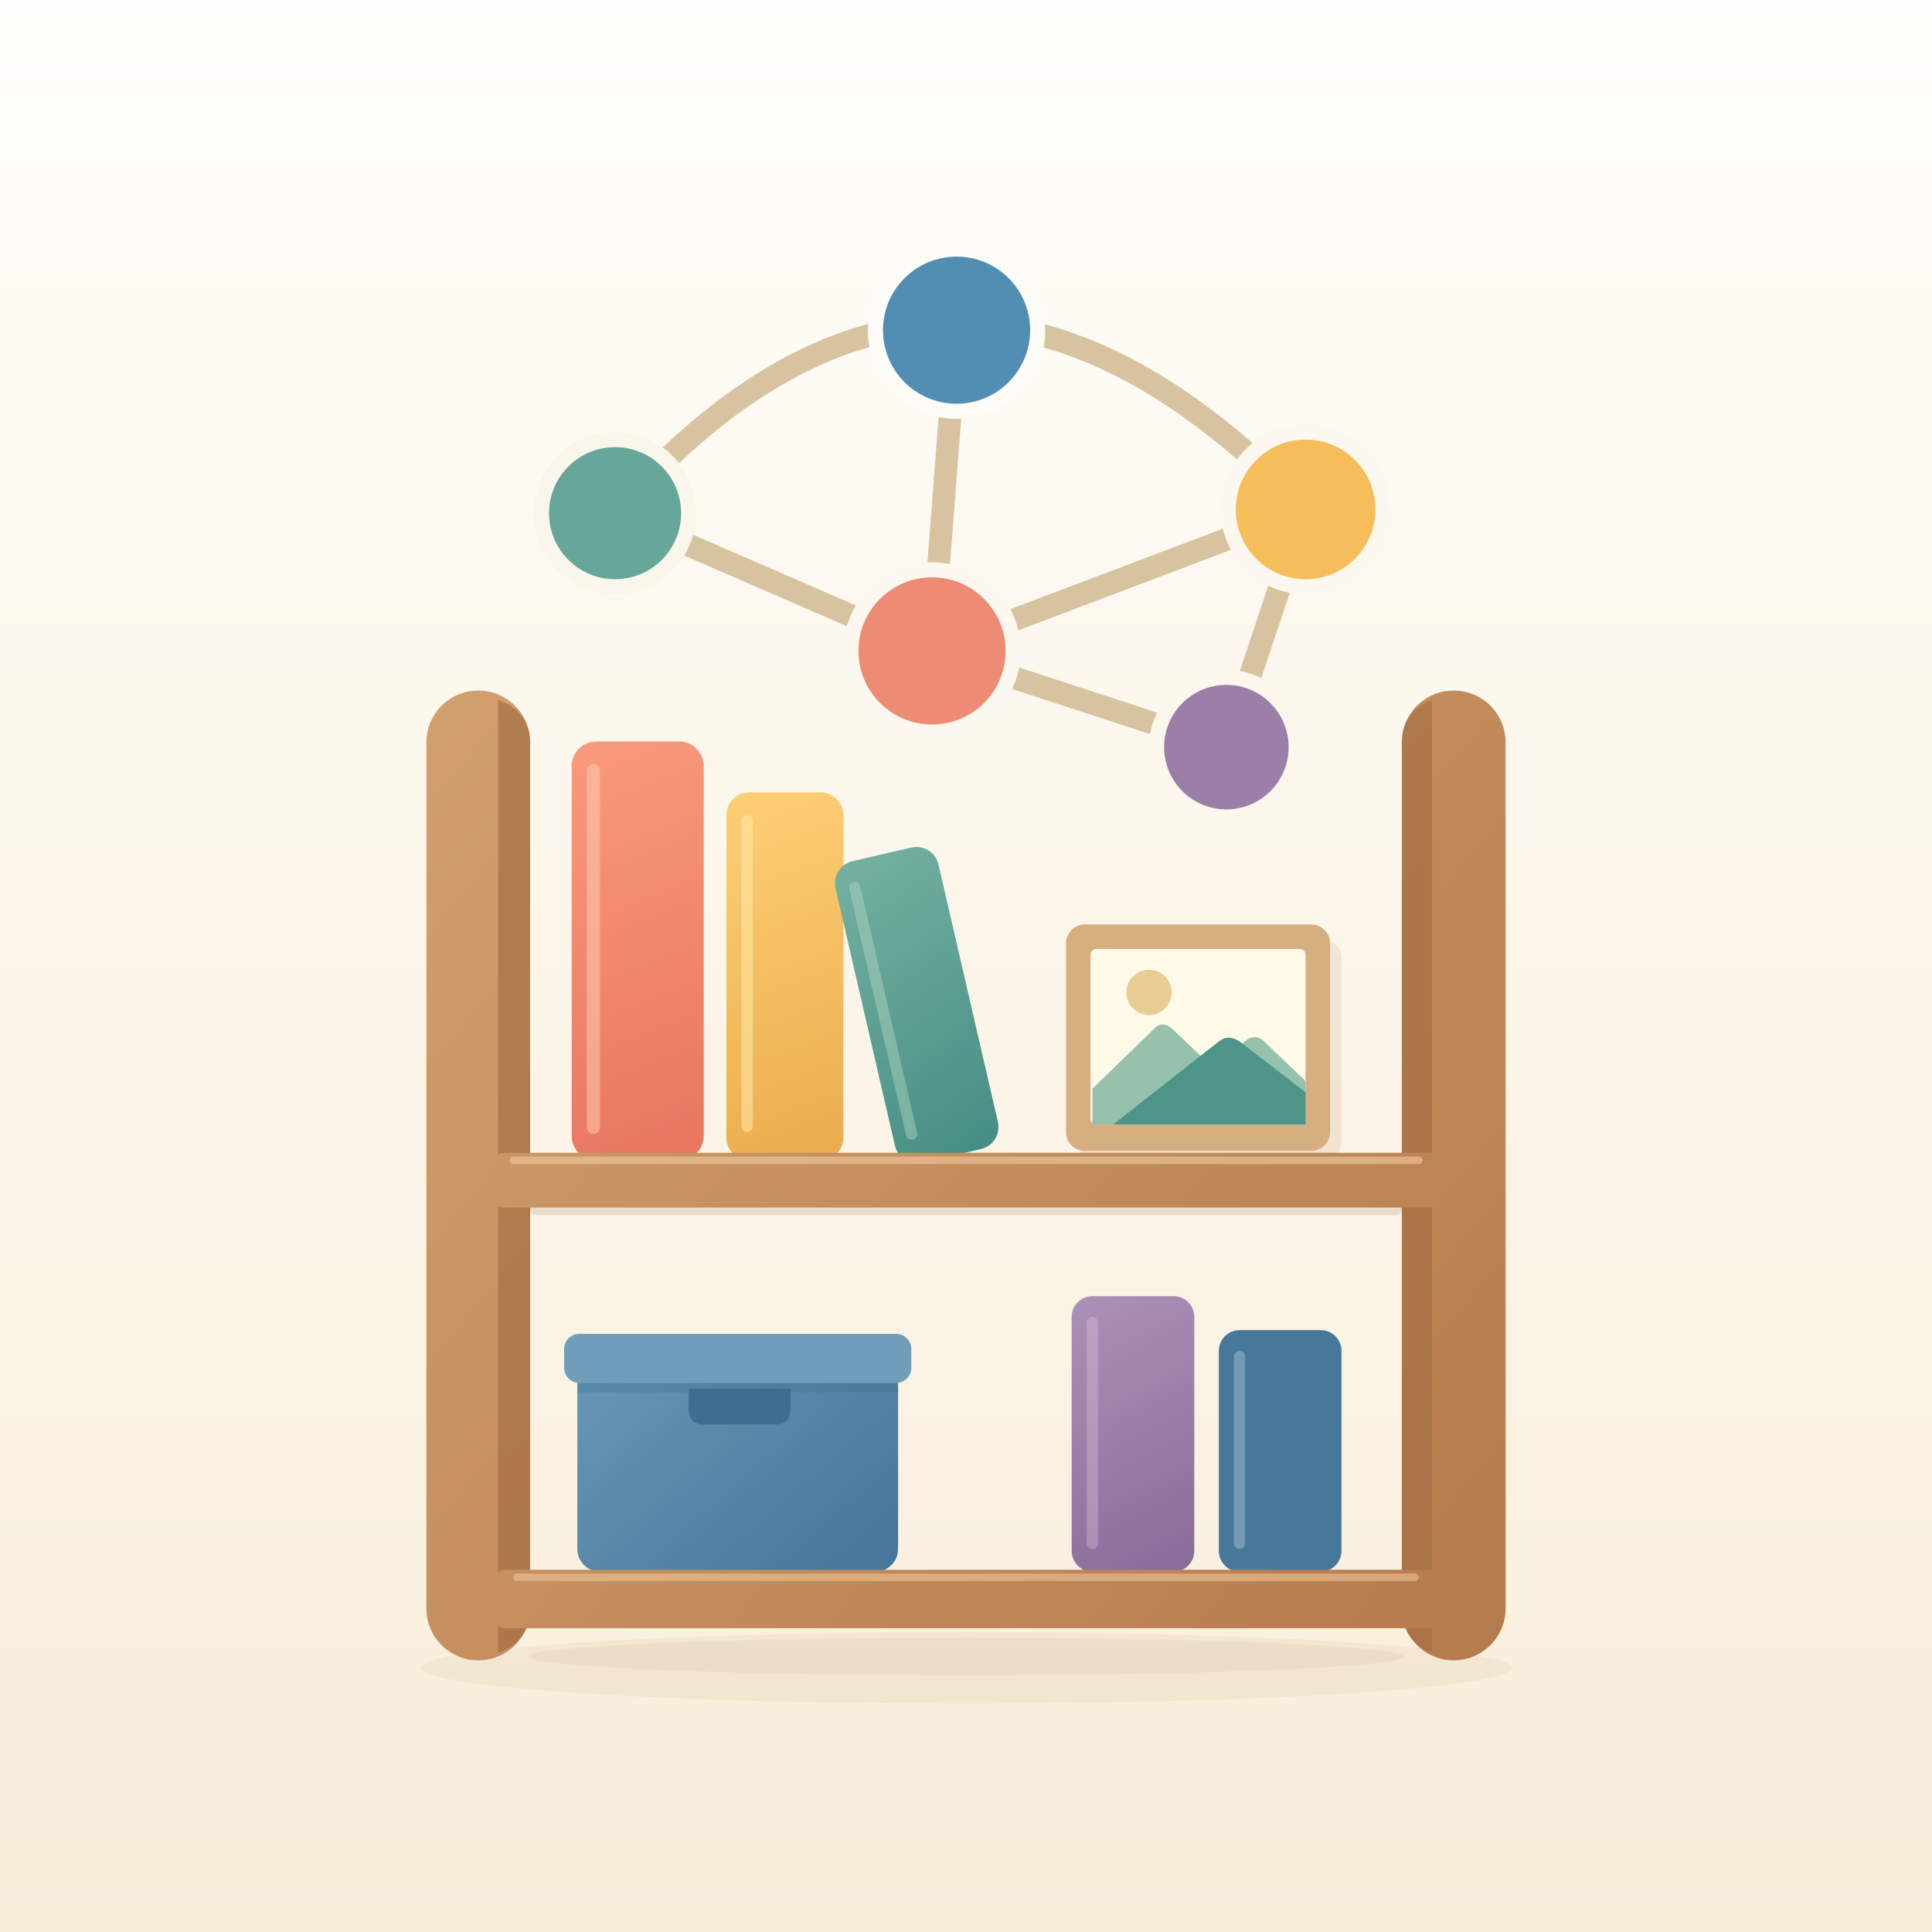
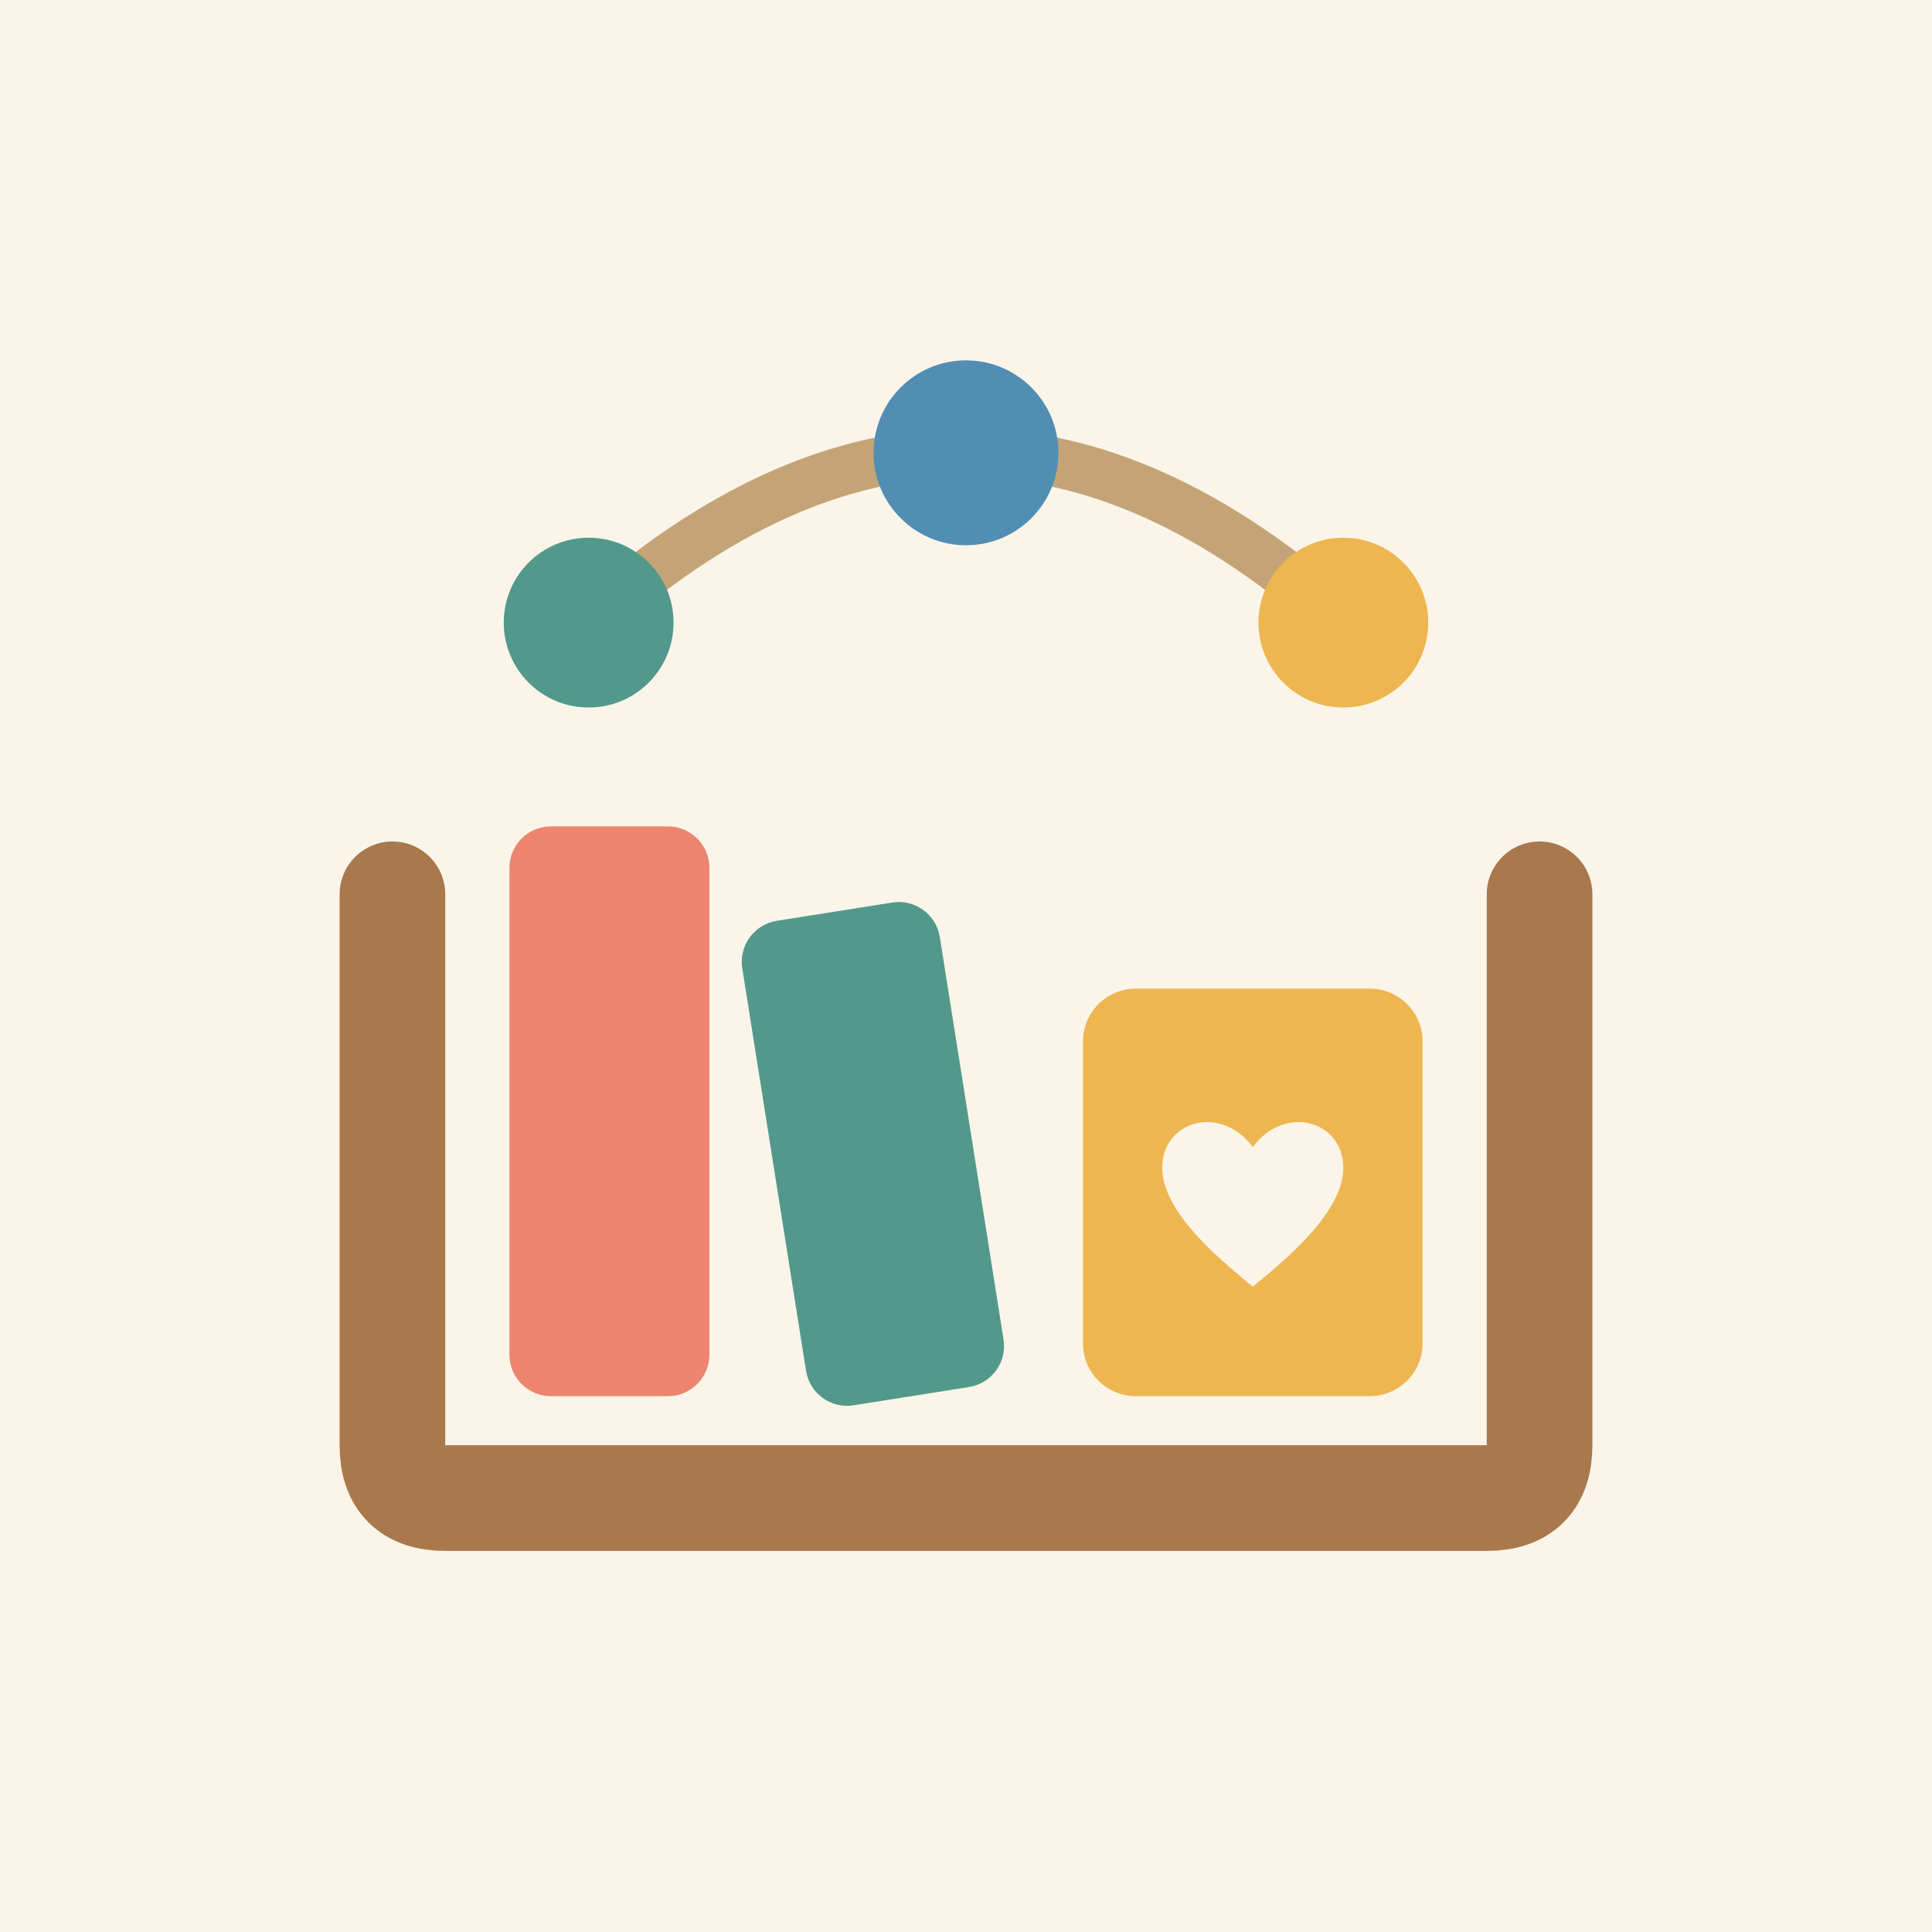
- <svg xmlns="http://www.w3.org/2000/svg" width="1024" height="1024" viewBox="0 0 1024 1024">
+ <svg xmlns="http://www.w3.org/2000/svg" width="1024" height="1024" viewBox="0 0 1024 1024" fill="none">
+   <g clip-path="url(#clip0_17_2)">
+     <path d="M1024 0H0V1024H1024V0Z" fill="#FBF5E9" />
+     <path d="M312 330C445.333 210 578.667 210 712 330" stroke-width="26" stroke-linecap="round" stroke="#C4A477" />
+     <path d="M312 375C336.853 375 357 354.853 357 330C357 305.147 336.853 285 312 285C287.147 285 267 305.147 267 330C267 354.853 287.147 375 312 375Z" fill="#52998C" />
+     <path d="M512 289C539.062 289 561 267.062 561 240C561 212.938 539.062 191 512 191C484.938 191 463 212.938 463 240C463 267.062 484.938 289 512 289Z" fill="#528EB4" />
+     <path d="M712 375C736.853 375 757 354.853 757 330C757 305.147 736.853 285 712 285C687.147 285 667 305.147 667 330C667 354.853 687.147 375 712 375Z" fill="#EDB651" />
+     <path d="M354 438H292C279.85 438 270 447.85 270 460V718C270 730.15 279.85 740 292 740H354C366.15 740 376 730.15 376 718V460C376 447.85 366.15 438 354 438Z" fill="#ED8570" />
+     <path d="M472.945 478.352L411.709 488.051C399.708 489.951 391.52 501.221 393.421 513.221L427.211 726.562C429.112 738.563 440.381 746.75 452.382 744.849L513.618 735.151C525.619 733.25 533.807 721.981 531.906 709.98L498.116 496.639C496.215 484.638 484.946 476.451 472.945 478.352Z" fill="#52998C" />
+     <path d="M726 524H602C586.536 524 574 536.536 574 552V712C574 727.464 586.536 740 602 740H726C741.464 740 754 727.464 754 712V552C754 536.536 741.464 524 726 524Z" fill="#EDB651" />
+     <path d="M664 682C651 671 616 644 616 619C616 594 647 585 664 608C681 585 712 594 712 619C712 644 677 671 664 682Z" fill="#FBF5E9" />
+     <path d="M208 474V766C208 784.667 217.333 794 236 794H788C806.667 794 816 784.667 816 766V474" stroke-width="56" stroke-linecap="round" stroke-linejoin="round" stroke="#A9784D" />
+   </g>
  <defs>
-     <linearGradient id="paper" x1="512" y1="0" x2="512" y2="1024" gradientUnits="userSpaceOnUse">
-       <stop stop-color="#FFFEFA" />
-       <stop offset="1" stop-color="#F8EDD9" />
-     </linearGradient>
-     <linearGradient id="wood" x1="200" y1="350" x2="810" y2="860" gradientUnits="userSpaceOnUse">
-       <stop stop-color="#D3A16F" />
-       <stop offset="1" stop-color="#B67B4C" />
-     </linearGradient>
-     <linearGradient id="coral" x1="284" y1="400" x2="365" y2="605" gradientUnits="userSpaceOnUse">
-       <stop stop-color="#F99A7E" />
-       <stop offset="1" stop-color="#E87762" />
-     </linearGradient>
-     <linearGradient id="gold" x1="368" y1="417" x2="440" y2="607" gradientUnits="userSpaceOnUse">
-       <stop stop-color="#FFD077" />
-       <stop offset="1" stop-color="#EBAE4F" />
-     </linearGradient>
-     <linearGradient id="teal" x1="460" y1="440" x2="530" y2="605" gradientUnits="userSpaceOnUse">
-       <stop stop-color="#79B4A4" />
-       <stop offset="1" stop-color="#468F84" />
-     </linearGradient>
-     <linearGradient id="blue" x1="300" y1="680" x2="440" y2="840" gradientUnits="userSpaceOnUse">
-       <stop stop-color="#6F9FBE" />
-       <stop offset="1" stop-color="#477799" />
-     </linearGradient>
-     <linearGradient id="purple" x1="570" y1="675" x2="650" y2="830" gradientUnits="userSpaceOnUse">
-       <stop stop-color="#AD94B9" />
-       <stop offset="1" stop-color="#876997" />
-     </linearGradient>
+     <clipPath id="clip0_17_2">
+       <rect width="1024" height="1024" fill="white" />
+     </clipPath>
  </defs>
-   <rect id="Warm paper background" width="1024" height="1024" fill="url(#paper)" />
-   <ellipse id="Soft grounding shadow" cx="512" cy="884" rx="289" ry="19" fill="#C4A475" opacity=".12" />
-   <ellipse id="Close grounding shadow" cx="512" cy="878" rx="232" ry="10" fill="#A78257" opacity=".09" />
-   <g id="Connections" fill="none" stroke="#D8C3A0" stroke-width="12" stroke-linecap="round" stroke-linejoin="round">
-     <path id="Story arc" d="M326 272Q502 72 692 270" />
-     <path id="Relationships" d="M326 272L494 345L692 270L650 396L494 345L507 175" />
-   </g>
-   <g id="Connected collection">
-     <circle id="Teal connection" cx="326" cy="272" r="43" fill="#FAF6EB" />
-     <circle cx="326" cy="272" r="35" fill="#67A79A" />
-     <circle id="Blue connection" cx="507" cy="175" r="47" fill="#FEFCF7" />
-     <circle cx="507" cy="175" r="39" fill="#528EB4" />
-     <circle id="Amber connection" cx="692" cy="270" r="45" fill="#FCF8F0" />
-     <circle cx="692" cy="270" r="37" fill="#F6BD5B" />
-     <circle id="Coral connection" cx="494" cy="345" r="47" fill="#FCF8EF" />
-     <circle cx="494" cy="345" r="39" fill="#EE8B75" />
-     <circle id="Violet connection" cx="650" cy="396" r="41" fill="#FCF7ED" />
-     <circle cx="650" cy="396" r="33" fill="#9B7FA9" />
-   </g>
-   <rect id="Left oak upright" x="226" y="366" width="55" height="514" rx="27.5" fill="url(#wood)" />
-   <path id="Left inner edge" d="M264 371Q281 377 281 394V852Q281 870 264 876Z" fill="#9E693F" opacity=".62" />
-   <rect id="Right oak upright" x="743" y="366" width="55" height="514" rx="27.5" fill="url(#wood)" />
-   <path id="Right inner edge" d="M743 394Q743 377 759 371V876Q743 870 743 852Z" fill="#A06A40" opacity=".58" />
-   <rect id="Coral book" x="303" y="393" width="70" height="222" rx="13" fill="url(#coral)" />
-   <rect id="Coral book spine highlight" x="311" y="405" width="7" height="196" rx="3.5" fill="#FFD0B0" opacity=".5" />
-   <rect id="Amber book" x="385" y="420" width="62" height="195" rx="12" fill="url(#gold)" />
-   <rect id="Amber book spine highlight" x="393" y="432" width="6" height="168" rx="3" fill="#FFE6A0" opacity=".6" />
-   <g id="Leaning teal book" transform="rotate(-13 502 607)">
-     <rect x="475" y="449" width="56" height="164" rx="12" fill="url(#teal)" />
-     <rect x="482" y="460" width="6" height="140" rx="3" fill="#B3D6C1" opacity=".46" />
-   </g>
-   <rect id="Photo frame shadow" x="571" y="498" width="140" height="117" rx="10" fill="#9E693F" opacity=".12" />
-   <rect id="Keepsake photo frame" x="565" y="490" width="140" height="120" rx="10" fill="#D5AF80" />
-   <rect id="Photo paper" x="578" y="503" width="114" height="93" rx="3" fill="#FFF9E8" />
-   <circle id="Photo sun" cx="609" cy="526" r="12" fill="#E8CD93" />
-   <path id="Distant hill" d="M579 577L612 545Q616 541 621 545L643 566L661 551Q666 548 670 552L692 573V596H579Z" fill="#95C1AD" />
-   <path id="Near hill" d="M590 596L646 552Q651 548 657 552L692 579V596Z" fill="#4D9489" />
-   <rect id="Upper shelf shadow" x="281" y="628" width="462" height="16" rx="3" fill="#8F603D" opacity=".16" />
-   <rect id="Upper oak shelf" x="260" y="611" width="504" height="29" rx="7" fill="url(#wood)" />
-   <rect id="Shelf front highlight" x="270" y="613" width="484" height="4" rx="2" fill="#EDC699" opacity=".65" />
-   <rect id="Archive box" x="306" y="723" width="170" height="110" rx="12" fill="url(#blue)" />
-   <rect id="Archive lid shadow" x="306" y="728" width="170" height="10" fill="#3D6787" opacity=".32" />
-   <rect id="Archive box lid" x="299" y="707" width="184" height="26" rx="8" fill="#709EBA" />
-   <path id="Archive pull" d="M365 736H419V747Q419 755 411 755H373Q365 755 365 747Z" fill="#3D6D90" />
-   <rect id="Violet album" x="568" y="687" width="65" height="146" rx="11" fill="url(#purple)" />
-   <rect id="Violet spine highlight" x="576" y="698" width="6" height="123" rx="3" fill="#D9BDD7" opacity=".4" />
-   <rect id="Blue album" x="646" y="705" width="65" height="128" rx="11" fill="url(#blue)" />
-   <rect id="Blue spine highlight" x="654" y="716" width="6" height="105" rx="3" fill="#ABC8D6" opacity=".45" />
-   <rect id="Bottom oak shelf" x="260" y="832" width="504" height="31" rx="8" fill="url(#wood)" />
-   <rect id="Bottom front highlight" x="272" y="834" width="480" height="4" rx="2" fill="#EDC699" opacity=".58" />
</svg>
